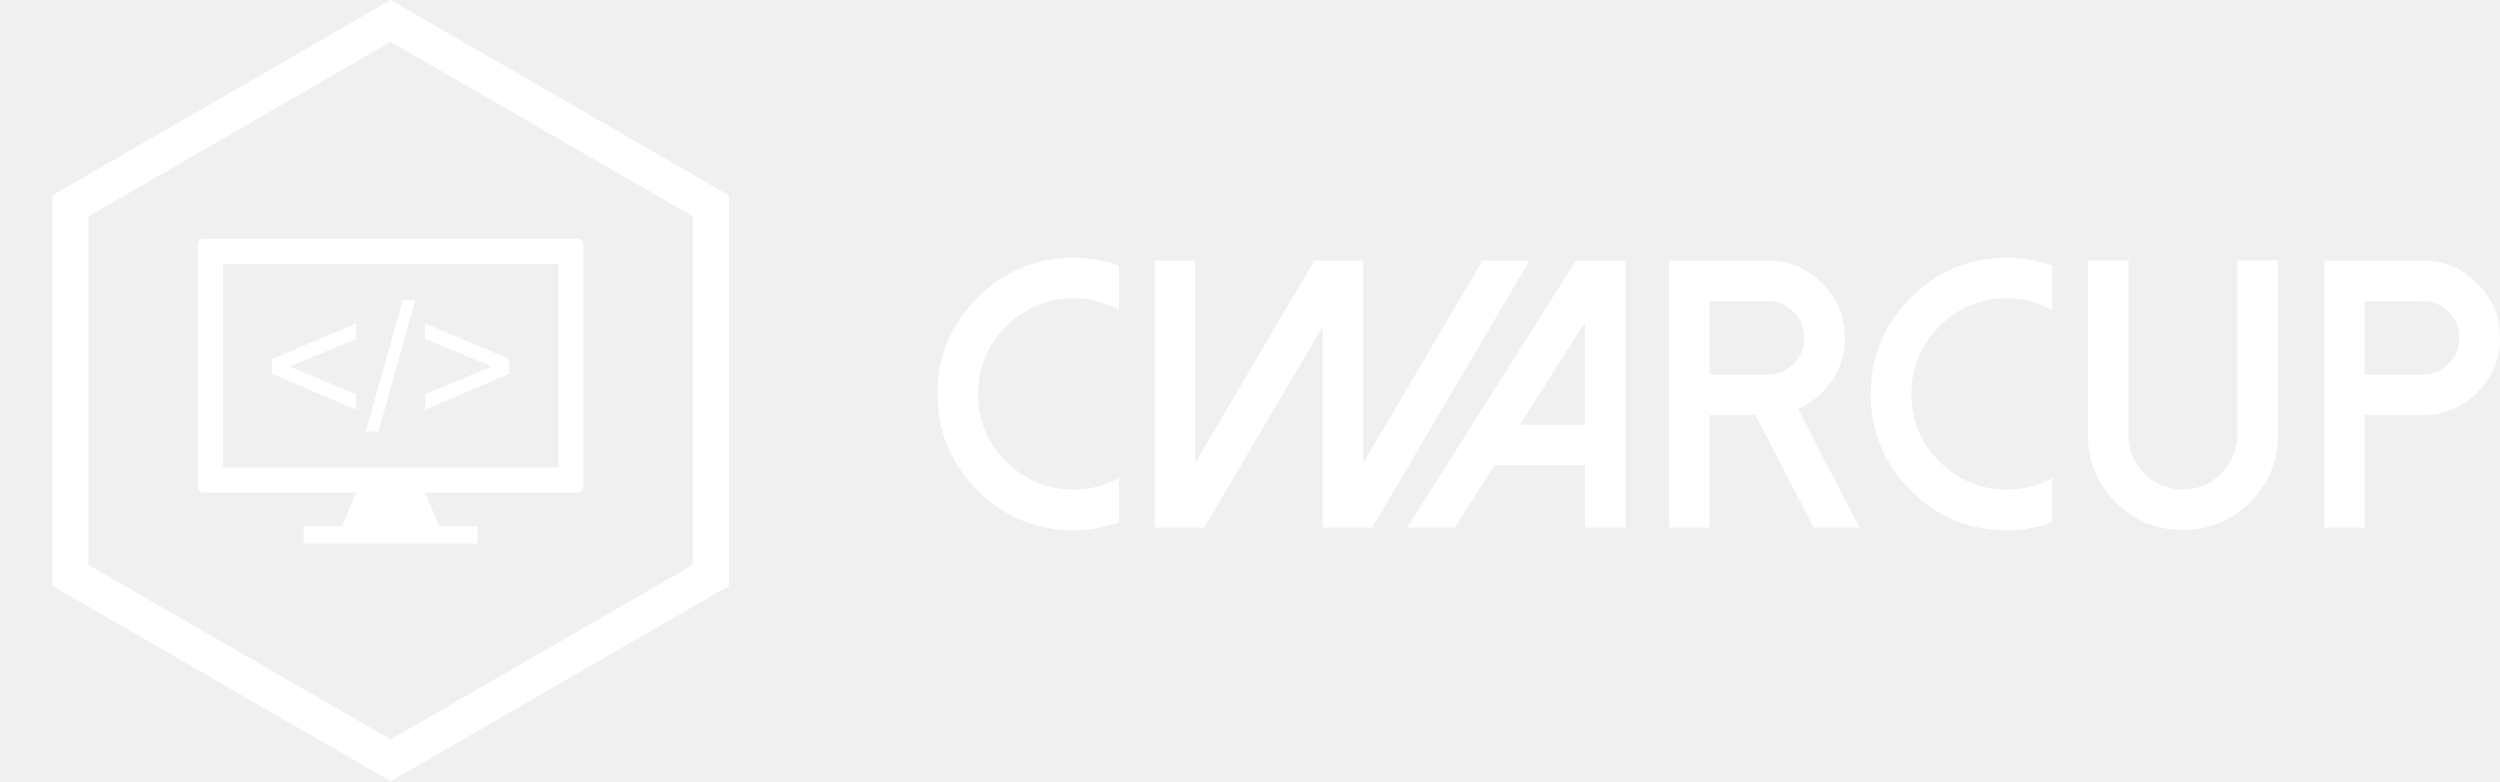
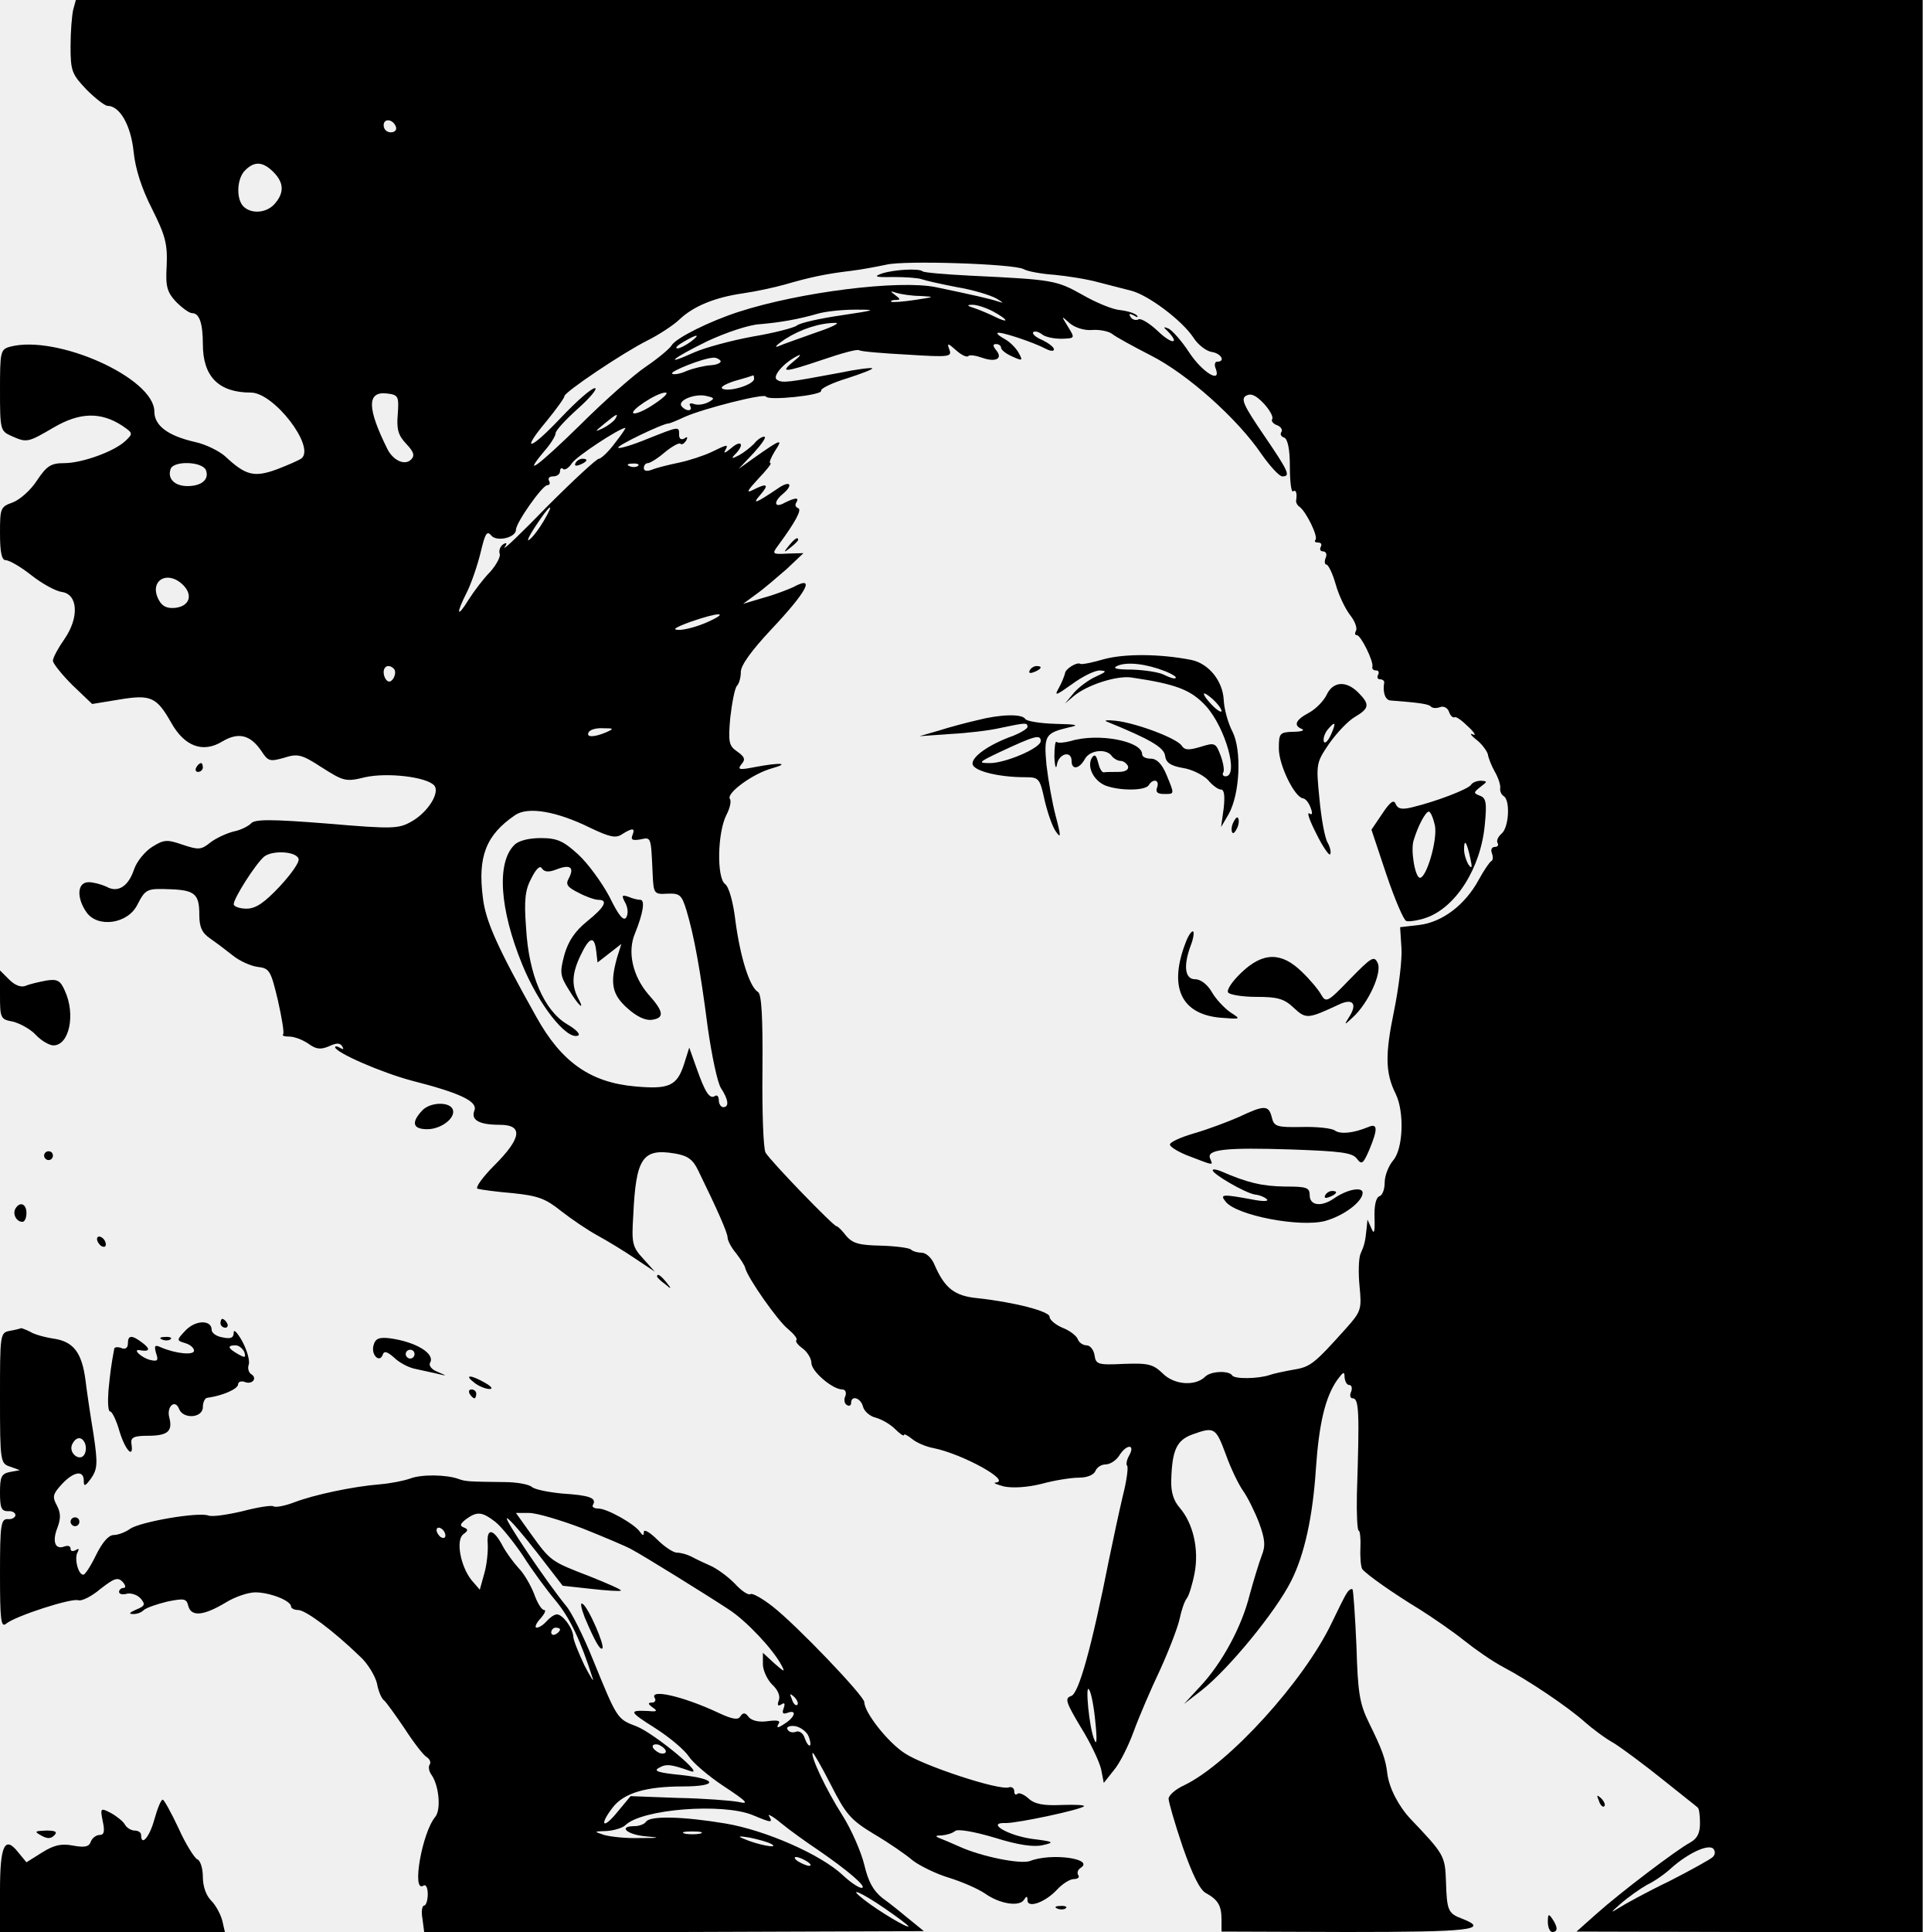
- <svg xmlns="http://www.w3.org/2000/svg" viewBox="0 0 320 100" preserveAspectRatio="xMidYMid meet" class="css-116ckqy" id="behhghfd" width="320" height="100">
-   <defs id="SvgjsDefs1536" />
-   <g id="SvgjsG1537" featurekey="symbolFeature-0" transform="matrix(2,0,0,2,0,0)" fill="#FFFFFF">
-     <defs />
-     <g fill="#FFFFFF">
-       <path class="fil0" d="M13.042 15.28l23.915 0c0.213,0 0.386,0.173 0.386,0.386l0 15.475c0,0.213 -0.173,0.386 -0.386,0.386l-23.915 0c-0.213,0 -0.386,-0.173 -0.386,-0.386l0 -15.475c0,-0.213 0.173,-0.386 0.386,-0.386zm1.221 1.607l0 13.032 21.472 0 0 -13.032 -21.472 0z" style="fill-rule: nonzero;" fill="#FFFFFF" />
-       <polygon class="fil0" points="30.571,34.791 19.429,34.791 19.429,33.676 30.571,33.676 " style="fill-rule: nonzero;" fill="#FFFFFF" />
-       <polygon class="fil0" points="17.395,23.916 17.395,22.982 22.791,20.704 22.791,21.698 18.513,23.455 22.791,25.226 22.791,26.222 " style="fill-rule: nonzero;" fill="#FFFFFF" />
-       <polygon class="fil0" points="23.419,27.616 25.78,19.193 26.581,19.193 24.225,27.616 " style="fill-rule: nonzero;" fill="#FFFFFF" />
-       <polygon class="fil0" points="32.599,23.916 27.203,26.222 27.203,25.226 31.476,23.455 27.203,21.698 27.203,20.704 32.599,22.982 " style="fill-rule: nonzero;" fill="#FFFFFF" />
-       <polygon class="fil1" points="22.962,31.141 27.038,31.141 28.163,33.801 21.837,33.801 " style="" fill="#FFFFFF" />
-     </g>
-     <path class="fil0" d="M25.386 0.226l10.439 6.027 -0.001 0.001 10.437 6.026 0.389 0.224 0 0.442 0 12.054 0 12.054 0 0.442 -0.389 0.224 -10.437 6.026 0.001 0.001 -10.439 6.027 -0.386 0.223 -0.386 -0.223 -10.439 -6.027 0.001 -0.001 -10.437 -6.026 -0.389 -0.224 0 -0.442 0 -12.054 0 -12.054 0 -0.442 0.389 -0.224 10.437 -6.026 -0.001 -0.001 10.439 -6.027 0.386 -0.223 0.386 0.223zm-0.386 2.45l-7.66 4.422 0.001 0.001 -11.676 6.741 0 22.319 11.676 6.741 -0.001 0.001 7.66 4.422 7.66 -4.422 -0.001 -0.001 11.676 -6.741 0 -22.319 -11.676 -6.741 0.001 -0.001 -7.66 -4.422z" style="fill-rule: nonzero;" fill="#FFFFFF" />
-     <rect class="fil2" width="50" height="50" style="" fill="none" />
-   </g>
-   <g id="SvgjsG1538" featurekey="nameFeature-0" transform="matrix(1.222684,0,0,1.222684,118.6387,18.6239)" fill="#FFFFFF">
-     <path d="M8.301 33.086 c-1.953 -1.953 -2.93 -4.31 -2.93 -7.07 s0.977 -5.117 2.93 -7.07 c1.953 -1.966 4.31 -2.949 7.07 -2.949 c1.693 0 3.275 0.404 4.746 1.211 l0 -4.648 c-1.536 -0.534 -3.119 -0.801 -4.746 -0.801 c-3.932 0 -7.292 1.393 -10.078 4.18 s-4.18 6.146 -4.18 10.078 s1.393 7.292 4.18 10.078 s6.146 4.18 10.078 4.18 c1.628 0 3.21 -0.273 4.746 -0.82 l0 -4.629 c-1.471 0.794 -3.053 1.191 -4.746 1.191 c-2.76 0 -5.117 -0.977 -7.07 -2.93 z M23.848 12.051 l0 27.949 l5.195 0 l12.383 -21.035 l0 21.035 l5.195 0 l16.465 -27.949 l-4.922 0 l-12.48 21.191 l0 -21.191 l-5.117 0 l-12.48 21.191 l0 -21.191 l-4.238 0 z M67.95 12.051 l-17.676 27.949 l5.019 0 l4.121 -6.523 l9.492 0 l0 6.523 l4.258 0 l0 -27.949 l-5.215 0 z M68.907 18.477 l0 10.762 l-6.816 0 z M81.953 23.984 l0 -7.695 l6.074 0 c1.055 0 1.96 0.378 2.715 1.133 c0.742 0.755 1.113 1.667 1.113 2.734 c0 1.055 -0.371 1.953 -1.113 2.695 c-0.755 0.755 -1.66 1.133 -2.715 1.133 l-6.074 0 z M91.191 27.578 c1.458 -0.625 2.637 -1.601 3.535 -2.93 c0.924 -1.354 1.387 -2.852 1.387 -4.492 c0 -2.24 -0.794 -4.147 -2.383 -5.723 c-1.575 -1.589 -3.477 -2.383 -5.703 -2.383 l-10.313 0 l0 27.949 l4.238 0 l0 -11.777 l4.785 0 l6.113 11.777 l4.785 0 z M105.996 33.086 c-1.953 -1.953 -2.93 -4.31 -2.93 -7.07 s0.977 -5.117 2.93 -7.07 c1.953 -1.966 4.31 -2.949 7.07 -2.949 c1.693 0 3.275 0.404 4.746 1.211 l0 -4.648 c-1.536 -0.534 -3.119 -0.801 -4.746 -0.801 c-3.932 0 -7.292 1.393 -10.078 4.18 s-4.18 6.146 -4.18 10.078 s1.393 7.292 4.18 10.078 s6.146 4.18 10.078 4.18 c1.628 0 3.21 -0.273 4.746 -0.82 l0 -4.629 c-1.471 0.794 -3.053 1.191 -4.746 1.191 c-2.76 0 -5.117 -0.977 -7.07 -2.93 z M124.453 37.344 c-1.94 -1.94 -2.91 -4.284 -2.91 -7.031 l0 -18.281 l4.258 0 l0 18.281 c0 1.575 0.553 2.917 1.66 4.023 c1.12 1.12 2.461 1.68 4.023 1.68 c1.575 0 2.917 -0.56 4.023 -1.68 c1.12 -1.107 1.68 -2.448 1.68 -4.023 l0 -18.281 l4.258 0 l0 18.281 c0 2.748 -0.977 5.091 -2.93 7.031 c-1.94 1.94 -4.284 2.91 -7.031 2.91 c-2.734 0 -5.078 -0.97 -7.031 -2.91 z M150.527 23.984 l6.074 0 c1.055 0 1.96 -0.378 2.715 -1.133 c0.742 -0.742 1.113 -1.641 1.113 -2.695 c0 -1.068 -0.371 -1.979 -1.113 -2.734 c-0.755 -0.755 -1.66 -1.133 -2.715 -1.133 l-6.074 0 l0 7.695 z M150.527 40 l-4.238 -0 l0 -27.949 l10.313 0 c2.227 0 4.128 0.794 5.703 2.383 c1.589 1.575 2.383 3.483 2.383 5.723 c0 2.227 -0.794 4.128 -2.383 5.703 c-1.575 1.575 -3.477 2.363 -5.703 2.363 l-6.074 0 l0 11.777 z" fill="#FFFFFF" />
+ <svg xmlns="http://www.w3.org/2000/svg" version="1.0" width="436pt" height="438pt" viewBox="0 0 436 438" preserveAspectRatio="xMidYMid meet">
+   <g transform="translate(0,438) scale(0.1,-0.1)" fill="#000000" stroke="none">
+     <path d="M166 4358 c-3 -13 -6 -50 -6 -83 0 -56 3 -63 36 -98 20 -20 42 -37 48 -37 28 0 53 -45 59 -104 4 -39 18 -83 42 -130 30 -60 35 -79 33 -128 -3 -48 1 -60 21 -82 14 -14 30 -26 37 -26 16 0 24 -23 24 -70 0 -74 36 -110 109 -110 52 0 146 -122 115 -149 -5 -4 -30 -15 -56 -25 -52 -19 -71 -14 -118 30 -14 12 -44 27 -68 32 -61 14 -92 37 -92 69 0 76 -221 175 -327 147 -22 -6 -23 -11 -23 -99 0 -89 1 -92 25 -103 36 -16 37 -16 97 19 58 34 106 36 155 4 25 -17 25 -18 7 -35 -26 -24 -98 -50 -139 -50 -29 0 -39 -6 -61 -39 -14 -22 -39 -44 -55 -50 -28 -10 -29 -13 -29 -70 0 -44 4 -61 13 -61 8 0 34 -15 58 -34 24 -19 55 -36 69 -38 37 -5 40 -58 6 -107 -14 -20 -26 -42 -26 -49 0 -6 20 -31 44 -55 l45 -43 61 10 c72 12 85 6 118 -52 30 -54 72 -70 116 -43 37 22 64 15 89 -22 15 -23 19 -24 51 -15 31 10 40 8 86 -22 49 -31 54 -33 98 -22 50 11 137 1 156 -18 15 -15 -12 -60 -50 -82 -30 -17 -41 -18 -193 -5 -127 10 -164 10 -172 0 -6 -6 -23 -15 -39 -18 -16 -4 -40 -15 -53 -25 -21 -17 -27 -17 -63 -5 -35 12 -42 12 -69 -5 -16 -10 -35 -33 -41 -51 -13 -39 -37 -54 -63 -39 -11 5 -29 10 -40 10 -26 0 -28 -35 -5 -68 25 -36 93 -27 115 16 19 37 22 38 75 36 56 -2 66 -11 66 -58 0 -28 6 -41 25 -54 13 -9 37 -27 52 -39 15 -12 40 -23 55 -25 27 -3 30 -8 46 -75 9 -40 15 -75 12 -78 -3 -3 3 -5 14 -5 11 0 30 -7 43 -16 18 -13 28 -14 47 -6 17 8 25 8 30 0 4 -7 3 -8 -4 -4 -7 4 -12 5 -12 2 0 -12 106 -58 174 -76 110 -28 149 -47 142 -67 -9 -22 10 -33 57 -33 54 0 50 -30 -12 -92 -27 -27 -44 -51 -38 -53 7 -2 43 -7 80 -10 57 -6 74 -12 110 -41 23 -18 60 -43 82 -55 22 -12 60 -35 85 -52 l45 -30 -26 29 c-25 27 -27 35 -23 98 6 131 21 153 94 141 29 -5 41 -13 53 -38 44 -90 67 -142 67 -153 0 -6 8 -22 19 -35 10 -13 20 -28 21 -34 6 -23 74 -120 97 -138 13 -11 22 -22 19 -25 -3 -3 3 -11 14 -19 11 -8 20 -23 20 -33 0 -19 48 -60 70 -60 7 0 10 -7 7 -15 -4 -8 -2 -17 3 -20 6 -4 10 -1 10 4 0 19 22 12 27 -8 3 -11 16 -22 29 -25 14 -4 33 -15 44 -26 11 -11 20 -17 20 -13 0 3 8 -1 18 -9 9 -8 32 -18 49 -21 65 -13 178 -75 141 -78 -7 -1 1 -4 19 -9 20 -4 53 -2 85 6 29 8 67 14 84 14 19 0 34 6 38 15 3 8 13 15 23 15 10 0 24 9 31 20 16 26 37 27 23 1 -6 -10 -8 -21 -5 -24 3 -3 -1 -34 -10 -69 -8 -34 -22 -99 -31 -143 -40 -202 -69 -305 -86 -310 -15 -5 -12 -14 22 -71 22 -35 42 -78 46 -95 l6 -31 23 29 c13 15 33 55 45 88 12 33 39 96 60 140 20 44 40 96 44 115 4 19 11 40 16 46 5 6 13 32 18 58 10 54 -3 112 -34 148 -14 16 -20 36 -19 63 2 67 12 90 48 103 50 18 53 16 76 -46 11 -31 29 -68 39 -82 10 -14 26 -46 36 -72 14 -38 15 -53 6 -75 -6 -16 -18 -55 -27 -88 -18 -73 -63 -156 -113 -209 l-36 -39 40 31 c61 48 168 178 203 248 30 59 49 146 56 254 7 102 21 162 48 201 14 19 17 21 17 7 1 -10 5 -18 11 -18 5 0 7 -7 4 -15 -4 -8 -2 -15 3 -15 15 0 16 -30 10 -217 -1 -46 1 -83 4 -83 3 0 5 -18 4 -39 -1 -22 1 -43 4 -48 9 -12 70 -55 131 -92 30 -19 75 -50 100 -70 25 -20 65 -48 90 -61 55 -29 145 -89 185 -125 16 -14 45 -36 65 -47 19 -12 69 -49 110 -82 41 -33 77 -61 80 -64 3 -2 5 -18 5 -35 0 -23 -6 -35 -22 -44 -30 -16 -157 -112 -213 -162 l-45 -40 393 -1 392 0 0 2190 0 2190 -2094 0 -2094 0 -6 -22z m732 -266 c2 -7 -3 -12 -12 -12 -9 0 -16 7 -16 16 0 17 22 14 28 -4z m-278 -102 c24 -24 25 -47 3 -72 -18 -21 -53 -24 -71 -6 -17 17 -15 64 4 82 21 21 40 20 64 -4z m1701 -220 c8 -5 40 -11 70 -13 31 -3 75 -10 100 -17 24 -6 58 -15 74 -19 39 -10 115 -67 141 -106 10 -16 29 -31 42 -33 21 -3 32 -22 12 -22 -5 0 -7 -7 -3 -16 13 -35 -31 -8 -61 38 -17 26 -38 49 -46 53 -12 5 -13 4 -2 -6 29 -30 9 -30 -22 0 -19 18 -39 30 -44 27 -6 -3 -14 -1 -18 5 -5 8 -3 9 7 4 8 -5 11 -5 7 0 -5 5 -21 10 -38 12 -16 1 -55 17 -86 35 -59 33 -67 34 -253 43 -57 3 -107 7 -109 10 -8 7 -64 4 -92 -5 -20 -7 -15 -9 25 -8 28 0 57 -2 65 -5 8 -3 44 -11 80 -18 36 -6 76 -18 90 -26 15 -9 17 -11 5 -7 -21 7 -57 15 -143 33 -84 17 -308 -11 -447 -56 -65 -21 -142 -59 -152 -76 -4 -7 -30 -29 -58 -48 -27 -18 -95 -78 -149 -132 -96 -94 -134 -122 -81 -59 14 16 25 34 25 40 0 6 23 31 51 56 28 25 45 46 38 46 -8 0 -42 -30 -77 -67 -71 -75 -93 -80 -32 -7 22 27 40 52 40 56 0 9 132 98 188 126 26 13 58 34 72 47 32 31 82 51 145 60 28 4 70 13 95 20 55 16 91 24 150 31 25 3 61 10 80 14 40 10 287 2 311 -10z m-233 -61 c33 -2 32 -2 -13 -9 -27 -4 -52 -6 -54 -4 -2 2 2 4 10 4 12 0 11 2 -1 11 -12 9 -12 10 3 5 10 -3 35 -7 55 -7z m162 -34 c17 -9 30 -18 30 -21 0 -2 -10 1 -22 7 -12 6 -33 15 -47 20 -17 5 -20 8 -8 8 10 1 31 -6 47 -14z m-343 -10 c-48 -7 -93 -17 -100 -23 -6 -5 -52 -17 -100 -25 -49 -9 -108 -25 -133 -36 -73 -33 -49 -13 31 26 41 19 94 37 118 38 46 4 87 11 132 24 17 5 55 9 85 9 50 0 47 -1 -33 -13z m571 -33 c16 1 36 -3 44 -9 7 -6 47 -28 88 -49 83 -42 197 -144 251 -224 19 -27 40 -50 47 -50 19 0 15 10 -43 95 -45 66 -52 81 -39 88 11 6 22 1 40 -18 13 -14 22 -30 19 -35 -3 -4 2 -11 11 -14 8 -3 13 -10 10 -15 -4 -5 -1 -11 6 -13 8 -3 13 -26 13 -65 0 -34 3 -59 7 -57 7 5 10 -4 7 -22 0 -4 3 -10 8 -13 15 -11 43 -68 36 -75 -3 -3 -1 -6 6 -6 7 0 9 -4 6 -10 -3 -5 -1 -10 5 -10 7 0 10 -7 6 -15 -3 -8 -2 -15 2 -15 4 0 14 -20 21 -45 7 -25 22 -56 33 -70 11 -14 16 -29 13 -35 -3 -5 -3 -10 2 -10 9 0 39 -61 35 -72 -1 -5 3 -8 9 -8 5 0 7 -4 4 -10 -3 -5 -1 -10 4 -10 6 0 10 -3 10 -7 -4 -22 2 -40 14 -41 65 -5 87 -8 92 -14 4 -4 13 -4 21 -1 8 3 17 -2 20 -11 3 -9 9 -14 13 -12 3 2 17 -8 31 -22 14 -13 18 -21 10 -17 -8 4 -5 -2 8 -12 13 -10 24 -26 26 -33 1 -8 8 -26 16 -40 8 -14 13 -30 12 -37 -1 -6 2 -14 8 -18 15 -9 12 -71 -5 -85 -8 -7 -12 -16 -9 -21 3 -5 0 -9 -6 -9 -7 0 -10 -6 -7 -14 3 -8 3 -16 -1 -18 -4 -2 -17 -21 -29 -43 -31 -57 -83 -96 -135 -102 l-43 -5 3 -47 c2 -25 -6 -90 -17 -144 -20 -97 -20 -139 4 -187 20 -41 17 -125 -6 -151 -10 -12 -19 -34 -19 -50 0 -15 -5 -29 -12 -31 -8 -3 -12 -22 -11 -49 1 -32 -1 -39 -7 -24 l-9 20 -2 -20 c-3 -30 -5 -38 -14 -58 -4 -10 -5 -43 -2 -73 5 -52 4 -57 -31 -96 -71 -79 -80 -87 -118 -93 -22 -4 -46 -9 -54 -12 -26 -9 -81 -10 -86 -1 -7 11 -48 10 -61 -3 -22 -22 -70 -19 -96 7 -22 21 -32 24 -88 22 -60 -3 -64 -1 -67 20 -2 12 -10 22 -18 22 -8 0 -17 6 -20 14 -3 8 -19 20 -35 26 -16 7 -29 18 -29 25 0 12 -80 33 -164 42 -52 5 -74 23 -97 76 -6 15 -19 27 -29 27 -9 0 -20 3 -24 7 -4 4 -35 8 -68 9 -50 1 -64 5 -79 22 -9 12 -19 22 -22 22 -7 0 -151 149 -161 167 -5 9 -8 92 -7 186 1 121 -2 173 -10 178 -19 11 -40 78 -51 159 -5 44 -15 80 -24 86 -19 15 -17 116 3 156 8 15 12 32 8 37 -8 13 52 57 95 69 43 12 20 14 -38 3 -36 -7 -40 -6 -31 6 10 11 8 17 -9 29 -19 13 -21 21 -16 77 4 34 10 66 15 72 5 5 9 19 9 32 0 15 25 49 68 95 83 88 102 125 51 97 -11 -5 -41 -17 -67 -24 l-47 -14 30 22 c17 12 47 38 69 57 l38 36 -36 -1 c-35 -2 -36 -1 -21 19 39 53 54 81 45 84 -6 2 -8 8 -4 13 7 12 -3 11 -27 -1 -23 -13 -26 2 -4 20 26 22 16 32 -12 12 -49 -33 -59 -37 -39 -14 21 24 16 28 -17 11 -16 -8 -12 -1 12 25 19 20 32 36 28 36 -4 0 1 12 10 27 20 30 14 28 -47 -15 l-35 -25 34 36 c19 21 30 37 24 37 -6 0 -16 -7 -23 -16 -8 -8 -23 -20 -34 -26 -17 -9 -19 -8 -8 3 21 22 13 33 -10 13 -12 -10 -18 -13 -14 -6 9 16 6 15 -31 -3 -17 -8 -50 -19 -74 -24 -24 -5 -52 -12 -61 -16 -11 -4 -18 -3 -18 4 0 6 4 11 9 11 5 0 23 11 39 25 16 13 32 22 35 19 3 -3 8 0 13 7 4 8 3 10 -4 5 -7 -4 -12 -1 -12 8 0 20 1 20 -72 -9 -34 -14 -64 -23 -66 -20 -5 4 101 55 114 55 3 0 20 7 37 15 43 19 181 54 184 46 4 -10 128 3 125 13 -2 5 25 18 58 28 34 11 60 21 58 23 -2 2 -35 -2 -73 -10 -118 -22 -131 -24 -143 -16 -12 7 15 39 48 55 8 4 4 -2 -10 -13 -33 -27 -22 -26 67 4 41 14 77 24 81 21 5 -3 54 -7 110 -10 94 -6 101 -5 95 11 -6 16 -4 16 15 -1 12 -11 25 -17 28 -13 3 3 17 1 31 -4 31 -11 48 -2 32 17 -8 10 -8 14 0 14 6 0 11 -4 11 -8 0 -5 11 -14 25 -20 24 -11 25 -10 15 8 -6 11 -20 25 -31 31 -11 6 -19 12 -17 14 4 5 82 -21 110 -36 10 -5 18 -6 18 -1 0 5 -12 14 -26 21 -15 6 -24 14 -21 18 4 3 12 1 20 -5 7 -6 27 -10 44 -10 31 1 31 1 15 27 -16 26 -16 26 4 8 12 -10 34 -17 52 -15z m-628 -6 c-36 -13 -74 -26 -85 -31 -11 -4 -4 3 15 16 36 23 79 37 115 37 11 0 -9 -10 -45 -22z m-284 -21 c-11 -8 -25 -15 -30 -15 -6 1 0 7 14 15 32 19 40 18 16 0z m68 -43 c2 -4 -7 -9 -22 -10 -15 -1 -40 -7 -55 -13 -15 -7 -30 -9 -33 -6 -5 5 70 35 93 36 6 1 14 -3 17 -7z m76 -41 c0 -12 -51 -29 -70 -23 -9 3 1 10 25 18 22 6 41 12 43 13 1 1 2 -3 2 -8z m-808 -80 c-3 -34 1 -48 19 -67 18 -19 20 -27 11 -36 -14 -14 -40 -2 -53 23 -47 94 -47 132 -2 127 26 -3 28 -6 25 -47z m583 24 c-20 -14 -42 -24 -48 -22 -12 4 52 47 72 47 8 0 -3 -11 -24 -25z m121 3 c-10 -5 -24 -7 -32 -4 -9 3 -12 1 -9 -4 3 -6 2 -10 -4 -10 -5 0 -13 5 -16 10 -8 13 33 29 58 22 18 -4 18 -6 3 -14z m-211 -38 c-3 -5 -16 -15 -28 -21 -19 -9 -19 -8 3 10 28 23 34 26 25 11z m-1 -55 c-14 -19 -31 -35 -36 -35 -5 0 -57 -48 -116 -107 -58 -60 -102 -102 -98 -94 7 10 5 12 -3 7 -7 -5 -10 -14 -8 -21 3 -6 -7 -25 -21 -41 -15 -15 -37 -44 -49 -63 -27 -44 -30 -34 -4 17 10 20 24 61 31 90 10 42 14 50 24 38 12 -15 56 -5 56 13 0 16 60 101 71 101 6 0 7 5 4 10 -3 6 1 10 9 10 9 0 16 5 16 12 0 6 3 8 7 5 3 -4 13 2 20 13 11 16 107 79 121 80 2 0 -9 -16 -24 -35z m-927 -61 c8 -21 -10 -36 -42 -36 -29 0 -46 17 -38 39 7 19 72 17 80 -3z m980 10 c-3 -3 -12 -4 -19 -1 -8 3 -5 6 6 6 11 1 17 -2 13 -5z m-214 -125 c-10 -17 -24 -36 -32 -42 -8 -7 -2 7 14 31 32 49 45 57 18 11z m-818 -145 c23 -23 15 -48 -17 -52 -19 -2 -30 3 -38 18 -23 43 19 69 55 34z m1190 -84 c-22 -10 -51 -18 -65 -18 -17 0 -10 5 25 18 66 23 91 23 40 0z m-712 -106 c9 -9 -4 -35 -14 -28 -5 3 -9 12 -9 20 0 14 12 19 23 8z m482 -144 c-28 -12 -47 -12 -40 0 3 6 18 10 33 9 24 0 25 -1 7 -9z m-36 -217 c44 -21 58 -24 72 -14 24 15 30 14 23 -3 -4 -10 1 -12 18 -9 25 5 24 8 28 -78 2 -45 3 -47 34 -45 28 1 32 -3 43 -39 17 -57 31 -133 48 -265 9 -63 22 -125 30 -137 17 -26 19 -43 5 -43 -5 0 -10 7 -10 16 0 8 -4 13 -9 9 -12 -7 -22 8 -42 65 l-16 45 -12 -38 c-16 -49 -34 -57 -111 -50 -101 9 -167 55 -224 158 -88 157 -115 217 -121 270 -12 93 7 142 73 187 29 20 94 9 171 -29z m-662 -70 c3 -7 -17 -35 -43 -63 -35 -37 -54 -50 -75 -50 -16 0 -29 5 -29 10 0 14 50 92 69 108 19 15 73 12 78 -5z m1807 -1958 c4 -38 3 -53 -2 -40 -12 25 -22 133 -12 114 5 -8 11 -41 14 -74z m1400 -305 c-5 -5 -50 -30 -99 -55 -50 -24 -101 -52 -115 -61 -19 -12 -18 -10 5 10 17 15 44 34 60 43 17 8 41 25 55 38 37 33 83 55 95 44 5 -6 5 -13 -1 -19z" />
+     <path d="M1789 3143 c-13 -16 -12 -17 4 -4 9 7 17 15 17 17 0 8 -8 3 -21 -13z" />
+     <path d="M2505 2886 c-27 -8 -52 -13 -55 -11 -8 5 -35 -12 -35 -22 -1 -4 -6 -18 -13 -31 -12 -21 -9 -20 29 7 23 17 51 31 63 31 17 -1 15 -3 -9 -14 -16 -7 -39 -24 -50 -37 l-20 -24 20 17 c30 25 97 47 131 42 102 -15 135 -28 169 -65 44 -49 75 -159 44 -159 -5 0 -8 4 -5 9 3 4 0 22 -6 38 -11 29 -13 30 -45 20 -27 -8 -36 -8 -43 2 -10 17 -104 52 -150 57 -19 2 -28 1 -20 -2 98 -40 129 -58 132 -77 2 -16 12 -23 40 -28 21 -3 46 -16 57 -27 10 -12 23 -22 30 -22 7 0 9 -14 6 -42 l-6 -43 17 29 c26 46 30 145 9 187 -10 19 -19 51 -20 72 -2 43 -34 83 -74 91 -72 14 -150 14 -196 2z m138 -28 c15 -6 26 -13 23 -15 -2 -3 -14 1 -26 7 -11 6 -44 11 -73 12 -37 0 -46 3 -32 9 22 9 65 4 108 -13z m127 -90 c0 -4 -9 1 -20 12 -11 11 -20 23 -20 27 0 3 9 -2 20 -12 11 -10 20 -22 20 -27z" />
+     <path d="M2335 2860 c-3 -6 1 -7 9 -4 18 7 21 14 7 14 -6 0 -13 -4 -16 -10z" />
+     <path d="M3008 2804 c-7 -14 -25 -32 -40 -40 -30 -16 -36 -29 -15 -37 6 -3 -3 -6 -20 -6 -31 -1 -33 -3 -33 -38 0 -38 36 -111 55 -113 6 -1 13 -10 17 -21 5 -13 4 -18 -3 -13 -6 3 1 -17 16 -46 14 -29 29 -50 31 -47 3 3 1 15 -5 26 -7 11 -15 57 -19 101 -8 79 -7 81 22 124 17 24 43 52 59 61 32 19 34 28 7 55 -28 28 -58 25 -72 -6z m10 -90 c-7 -15 -14 -21 -16 -15 -2 7 2 18 8 26 18 22 21 18 8 -11z" />
+     <path d="M2215 2747 c-22 -5 -60 -15 -85 -23 l-45 -13 70 5 c39 2 90 8 115 14 57 12 60 12 60 2 0 -4 -15 -13 -32 -20 -57 -20 -98 -50 -92 -66 6 -15 61 -28 118 -28 32 0 34 -2 45 -53 7 -29 18 -61 26 -71 11 -16 11 -9 -1 36 -8 30 -17 82 -21 116 -6 67 -3 72 51 85 25 5 18 7 -31 8 -34 1 -65 6 -68 11 -7 12 -56 11 -110 -3z m145 -47 c0 -16 -80 -50 -115 -50 -28 0 -26 2 20 24 81 38 95 42 95 26z" />
+     <path d="M2428 2700 c-15 -4 -29 -5 -32 -2 -3 3 -5 -12 -5 -34 1 -23 4 -30 6 -16 5 24 33 31 33 7 0 -21 17 -19 30 4 11 21 50 25 62 6 4 -5 13 -10 19 -10 7 0 14 -6 17 -12 2 -8 -6 -13 -22 -13 -14 0 -29 0 -33 -1 -5 0 -10 10 -13 23 -4 16 -8 19 -14 10 -12 -20 4 -52 31 -63 32 -12 90 -12 98 1 10 16 25 12 19 -5 -4 -10 0 -15 15 -15 25 0 25 -2 6 44 -10 24 -22 36 -35 36 -11 0 -20 4 -20 10 0 30 -100 49 -162 30z" />
+     <path d="M3336 2601 c-6 -10 -79 -38 -133 -51 -24 -6 -33 -4 -38 7 -4 11 -12 6 -30 -21 l-25 -37 34 -102 c19 -56 39 -103 45 -105 6 -2 26 1 44 7 68 23 125 113 134 211 5 50 3 61 -11 66 -15 6 -15 7 1 20 16 12 17 13 1 14 -9 0 -19 -4 -22 -9z m-82 -93 c6 -32 -19 -118 -34 -118 -11 0 -22 64 -14 86 10 33 27 64 34 64 4 0 10 -14 14 -32z m80 -73 c5 -22 4 -26 -4 -15 -5 8 -10 24 -10 34 0 26 6 18 14 -19z" />
+     <path d="M2796 2514 c-4 -9 -4 -19 -1 -22 2 -3 7 3 11 12 4 9 4 19 1 22 -2 3 -7 -3 -11 -12z" />
+     <path d="M2689 2244 c-39 -100 -12 -162 76 -171 50 -4 50 -4 25 12 -14 10 -33 30 -42 46 -10 17 -25 29 -38 29 -23 0 -27 30 -10 76 6 15 8 29 6 32 -3 3 -11 -8 -17 -24z" />
+     <path d="M3061 2160 c-50 -52 -54 -54 -65 -35 -6 11 -26 35 -44 52 -46 45 -88 45 -137 -2 -20 -19 -34 -39 -30 -45 3 -5 32 -10 64 -10 48 0 63 -4 85 -25 28 -26 32 -25 103 8 30 14 41 2 24 -26 -14 -22 -13 -22 6 -4 35 31 68 102 57 124 -8 17 -14 13 -63 -37z" />
+     <path d="M2810 1848 c-25 -11 -70 -28 -101 -37 -31 -9 -56 -20 -56 -26 0 -5 21 -18 46 -27 55 -21 52 -21 45 -4 -8 20 34 25 186 20 110 -4 137 -7 147 -21 11 -14 14 -12 28 20 20 48 19 61 -2 52 -34 -14 -63 -17 -76 -8 -6 5 -40 9 -75 8 -57 -1 -63 1 -68 22 -7 28 -17 28 -74 1z" />
+     <path d="M2750 1727 c0 -9 73 -51 95 -55 11 -1 23 -6 28 -11 5 -5 -11 -5 -35 0 -66 12 -73 12 -58 -6 26 -31 168 -58 225 -43 43 12 85 44 85 64 0 14 -35 8 -65 -13 -29 -20 -55 -16 -55 7 0 18 -7 20 -57 20 -51 1 -83 8 -145 35 -10 4 -18 5 -18 2z" />
+     <path d="M3005 1670 c-3 -6 1 -7 9 -4 18 7 21 14 7 14 -6 0 -13 -4 -16 -10z" />
+     <path d="M1305 3330 c-3 -6 1 -7 9 -4 18 7 21 14 7 14 -6 0 -13 -4 -16 -10z" />
+     <path d="M1166 2464 c-40 -40 -33 -145 18 -270 37 -91 100 -171 126 -162 8 2 -3 14 -24 26 -52 31 -87 111 -93 218 -5 64 -2 87 12 113 11 22 20 30 24 22 6 -8 15 -9 33 -2 31 12 41 5 28 -20 -8 -14 -4 -20 22 -33 17 -9 37 -16 45 -16 23 0 14 -17 -26 -49 -27 -22 -42 -44 -51 -75 -11 -41 -10 -48 10 -80 23 -38 38 -50 20 -17 -14 28 -13 55 7 96 20 42 31 44 35 9 l3 -26 27 21 27 21 -10 -32 c-16 -58 -11 -83 24 -114 20 -18 40 -28 55 -26 29 4 28 18 -8 58 -35 41 -48 96 -30 138 19 47 23 76 12 76 -6 0 -18 3 -27 7 -15 5 -16 3 -7 -14 6 -11 7 -25 2 -33 -6 -9 -17 4 -38 47 -17 32 -49 76 -71 96 -34 31 -48 37 -85 37 -27 0 -51 -6 -60 -16z" />
+     <path d="M445 2640 c-3 -5 -1 -10 4 -10 6 0 11 5 11 10 0 6 -2 10 -4 10 -3 0 -8 -4 -11 -10z" />
+     <path d="M0 2125 c0 -53 1 -56 29 -61 16 -4 40 -17 52 -30 12 -13 31 -24 40 -24 36 0 51 70 26 124 -10 23 -17 27 -42 23 -16 -3 -38 -8 -47 -12 -10 -4 -24 1 -37 14 l-21 21 0 -55z" />
+     <path d="M957 1862 c-25 -27 -21 -42 12 -42 31 0 64 25 58 44 -6 19 -52 18 -70 -2z" />
+     <path d="M100 1760 c0 -5 5 -10 10 -10 6 0 10 5 10 10 0 6 -4 10 -10 10 -5 0 -10 -4 -10 -10z" />
+     <path d="M35 1640 c-7 -12 2 -30 16 -30 5 0 9 9 9 20 0 21 -15 27 -25 10z" />
+     <path d="M220 1571 c0 -5 5 -13 10 -16 6 -3 10 -2 10 4 0 5 -4 13 -10 16 -5 3 -10 2 -10 -4z" />
+     <path d="M1490 1486 c0 -2 8 -10 18 -17 15 -13 16 -12 3 4 -13 16 -21 21 -21 13z" />
+     <path d="M421 1364 c-21 -22 -21 -23 -1 -29 11 -3 20 -11 20 -17 0 -11 -41 -7 -74 7 -15 7 -17 5 -12 -13 6 -17 3 -19 -14 -15 -19 5 -41 25 -23 22 22 -4 25 2 7 16 -25 19 -34 19 -34 -1 0 -10 -6 -14 -15 -10 -8 3 -16 2 -16 -2 -7 -38 -9 -53 -13 -94 -2 -27 -1 -48 4 -48 4 0 14 -20 21 -45 13 -43 33 -64 27 -28 -2 14 5 18 37 18 45 0 57 10 49 41 -7 25 13 43 22 20 9 -24 54 -21 54 4 0 11 5 21 10 21 35 5 70 20 70 31 0 5 7 8 15 5 17 -7 30 9 14 18 -5 4 -8 13 -5 21 3 8 -3 31 -14 52 -11 20 -20 30 -20 21 0 -12 -7 -15 -25 -11 -14 2 -25 10 -25 17 0 23 -36 23 -59 -1z m133 -49 c4 -13 2 -14 -14 -5 -23 13 -26 20 -6 20 8 0 16 -7 20 -15z" />
+     <path d="M500 1380 c0 -5 5 -10 11 -10 5 0 7 5 4 10 -3 6 -8 10 -11 10 -2 0 -4 -4 -4 -10z" />
+     <path d="M23 1363 c-23 -4 -23 -7 -23 -153 0 -144 1 -148 23 -155 l22 -8 -22 -4 c-20 -4 -23 -11 -23 -47 0 -34 3 -42 18 -42 9 1 17 -3 17 -9 0 -5 -8 -10 -17 -9 -16 1 -18 -12 -18 -124 0 -104 2 -123 14 -113 20 17 149 59 164 53 8 -2 30 9 50 26 31 24 39 27 50 16 7 -8 8 -14 2 -14 -5 0 -10 -4 -10 -9 0 -5 8 -7 18 -4 10 2 24 -3 31 -11 11 -13 10 -17 -10 -25 -14 -6 -18 -10 -9 -10 9 -1 20 3 25 8 6 6 30 14 54 20 39 8 44 7 48 -10 7 -25 35 -22 85 8 21 13 51 23 67 23 33 0 81 -19 81 -32 0 -4 7 -8 16 -8 17 0 80 -47 140 -105 18 -16 35 -45 39 -62 3 -18 11 -35 16 -38 4 -3 25 -32 46 -63 20 -31 43 -61 50 -65 8 -5 11 -13 7 -18 -3 -5 -1 -15 4 -22 17 -23 23 -79 9 -96 -30 -36 -54 -173 -27 -156 6 4 10 -5 10 -19 0 -14 -4 -26 -8 -26 -5 0 -7 -14 -4 -30 l4 -31 567 1 566 2 -32 26 c-18 15 -45 37 -62 49 -21 17 -32 37 -41 75 -7 29 -29 80 -50 113 -37 58 -73 135 -67 141 1 2 20 -31 41 -72 34 -67 45 -80 98 -112 34 -20 73 -47 88 -60 16 -12 52 -30 82 -39 29 -9 66 -25 82 -36 34 -24 78 -30 88 -14 6 9 8 9 8 -1 0 -19 40 -5 67 24 12 13 29 24 38 24 9 0 14 4 10 9 -3 5 -1 12 5 16 34 21 -66 35 -114 16 -22 -8 -110 10 -159 32 -18 8 -39 17 -47 20 -10 4 -9 6 6 6 11 1 24 5 30 10 5 5 42 -1 89 -15 54 -17 90 -22 110 -17 27 6 25 8 -24 14 -57 8 -106 38 -60 36 28 0 169 30 177 38 3 3 -20 4 -50 3 -42 -2 -62 2 -76 15 -10 9 -22 14 -25 10 -4 -3 -7 -1 -7 6 0 7 -6 11 -12 9 -22 -8 -194 49 -236 77 -39 25 -92 93 -92 116 0 14 -154 175 -208 217 -23 18 -46 31 -50 28 -5 -3 -20 7 -34 22 -14 15 -38 33 -54 41 -16 7 -37 17 -46 22 -10 5 -24 9 -33 9 -8 0 -28 13 -45 30 -16 16 -30 24 -30 17 0 -9 -2 -9 -8 -1 -11 18 -75 54 -95 54 -10 0 -16 4 -12 9 8 15 -8 21 -70 25 -31 3 -62 9 -69 15 -7 6 -35 11 -62 11 -78 1 -88 1 -104 7 -27 10 -84 11 -110 1 -14 -5 -44 -11 -68 -13 -62 -5 -151 -24 -195 -41 -21 -8 -42 -12 -47 -9 -4 3 -36 -2 -70 -11 -34 -8 -68 -13 -77 -10 -22 9 -155 -14 -178 -30 -11 -8 -28 -14 -37 -14 -12 0 -26 -17 -40 -45 -12 -25 -25 -45 -29 -45 -12 0 -21 38 -13 51 4 8 3 9 -4 5 -7 -4 -12 -3 -12 3 0 6 -6 8 -14 5 -21 -8 -28 11 -16 42 8 21 8 34 -1 51 -11 20 -9 26 11 48 27 29 50 33 50 8 0 -14 3 -13 17 6 14 21 15 33 5 100 -7 42 -15 96 -18 121 -8 63 -27 88 -71 95 -21 3 -46 10 -55 16 -10 5 -19 8 -20 8 -2 -1 -13 -4 -25 -6z m170 -256 c3 -8 2 -19 -2 -25 -10 -16 -35 3 -28 22 8 19 23 21 30 3z m930 -177 c14 -11 42 -46 63 -77 20 -32 54 -78 75 -103 32 -39 56 -90 83 -175 4 -11 -5 3 -19 30 -13 28 -25 57 -25 65 -1 19 -24 50 -37 50 -6 0 -16 -7 -23 -15 -7 -8 -17 -15 -23 -15 -5 0 -2 9 8 20 10 11 14 20 9 20 -6 0 -16 17 -23 37 -8 20 -23 46 -35 58 -11 12 -28 35 -36 50 -21 40 -37 42 -34 5 1 -17 -2 -48 -8 -68 l-10 -36 -19 22 c-25 32 -36 91 -18 104 11 8 11 11 1 15 -10 4 -9 8 5 19 25 18 36 17 66 -6z m198 -15 c50 -20 100 -41 112 -48 28 -15 170 -103 220 -136 40 -26 100 -90 119 -126 9 -17 7 -16 -16 4 l-26 24 0 -26 c0 -14 10 -35 21 -46 13 -12 19 -26 15 -36 -4 -11 -2 -14 6 -9 7 5 9 2 5 -9 -4 -11 -2 -14 9 -10 22 8 17 -10 -7 -25 -15 -10 -19 -10 -14 -1 6 8 -1 10 -24 7 -19 -3 -36 1 -43 9 -8 11 -13 11 -19 2 -5 -9 -18 -7 -50 8 -81 38 -158 55 -144 33 3 -5 0 -10 -7 -10 -9 0 -9 -3 2 -11 12 -8 10 -10 -10 -8 -45 2 -44 -1 16 -39 33 -21 67 -50 76 -64 9 -14 45 -45 80 -68 53 -35 58 -41 32 -35 -17 3 -79 8 -138 9 l-106 4 -30 -36 c-33 -41 -42 -30 -10 11 25 32 75 47 158 47 82 0 80 17 -4 26 -51 5 -63 9 -50 16 17 10 28 8 71 -7 39 -14 -81 85 -121 101 -45 17 -44 16 -100 153 -21 52 -48 106 -60 120 -42 51 -145 203 -134 199 6 -2 36 -37 68 -78 l58 -75 64 -7 c35 -4 66 -6 68 -4 2 2 -30 16 -70 32 -88 34 -89 34 -133 95 l-35 49 30 0 c17 0 71 -16 121 -35z m-311 -16 c0 -6 -4 -7 -10 -4 -5 3 -10 11 -10 16 0 6 5 7 10 4 6 -3 10 -11 10 -16z m260 -213 c0 -3 -4 -8 -10 -11 -5 -3 -10 -1 -10 4 0 6 5 11 10 11 6 0 10 -2 10 -4z m538 -171 c-3 -3 -9 2 -12 12 -6 14 -5 15 5 6 7 -7 10 -15 7 -18z m24 -68 c5 -10 7 -21 5 -24 -3 -2 -8 5 -12 16 -3 11 -12 18 -20 15 -7 -3 -16 -1 -19 5 -4 5 3 9 15 8 11 -1 25 -10 31 -20z m-322 -38 c0 -4 -7 -6 -15 -3 -8 4 -15 10 -15 15 0 4 7 6 15 3 8 -4 15 -10 15 -15z m197 -144 c43 -18 46 -18 37 -2 -5 6 8 0 27 -16 18 -15 57 -43 84 -61 67 -46 113 -85 99 -86 -7 0 -26 13 -43 29 -50 47 -176 102 -266 117 -96 16 -171 18 -180 4 -3 -5 -15 -10 -26 -10 -38 0 -18 -19 24 -23 36 -3 35 -4 -13 -4 -30 -1 -66 3 -80 7 -24 8 -24 8 6 9 16 1 36 7 42 13 37 37 221 51 289 23z m-119 -42 c-10 -2 -26 -2 -35 0 -10 3 -2 5 17 5 19 0 27 -2 18 -5z m162 -24 c18 -11 -34 -1 -65 13 -13 5 -9 6 15 2 19 -4 42 -10 50 -15z m80 -39 c8 -5 11 -10 5 -10 -5 0 -17 5 -25 10 -8 5 -10 10 -5 10 6 0 17 -5 25 -10z m177 -107 c29 -20 53 -38 53 -40 0 -6 -67 34 -99 59 -43 33 -9 19 46 -19z" />
+     <path d="M1326 713 c23 -54 35 -75 40 -70 6 6 -32 94 -45 101 -6 4 -3 -10 5 -31z" />
+     <path d="M368 1343 c7 -3 16 -2 19 1 4 3 -2 6 -13 5 -11 0 -14 -3 -6 -6z" />
+     <path d="M847 1330 c-6 -22 14 -41 21 -21 3 9 10 7 26 -7 11 -11 32 -22 46 -25 14 -3 36 -8 50 -11 25 -6 25 -6 2 4 -13 5 -20 14 -17 20 13 21 -32 48 -91 56 -25 3 -33 -1 -37 -16z m93 -20 c0 -5 -4 -10 -10 -10 -5 0 -10 5 -10 10 0 6 5 10 10 10 6 0 10 -4 10 -10z" />
+     <path d="M1076 1245 c10 -8 26 -14 34 -14 9 0 4 6 -10 14 -33 19 -49 19 -24 0z" />
+     <path d="M1065 1220 c3 -5 8 -10 11 -10 2 0 4 5 4 10 0 6 -5 10 -11 10 -5 0 -7 -4 -4 -10z" />
+     <path d="M160 930 c0 -5 5 -10 10 -10 6 0 10 5 10 10 0 6 -4 10 -10 10 -5 0 -10 -4 -10 -10z" />
+     <path d="M3054 768 c-5 -7 -20 -38 -35 -69 -63 -131 -232 -317 -333 -366 -20 -9 -36 -23 -36 -31 0 -7 14 -56 32 -109 22 -63 39 -98 53 -105 27 -15 35 -28 35 -60 l0 -27 285 -1 c277 0 325 5 261 30 -32 12 -35 18 -37 84 -2 59 -4 62 -81 143 -27 29 -48 70 -52 102 -4 34 -12 55 -42 116 -21 43 -25 68 -28 173 -3 68 -7 126 -9 129 -3 2 -9 -2 -13 -9z" />
+     <path d="M3626 297 c3 -10 9 -15 12 -12 3 3 0 11 -7 18 -10 9 -11 8 -5 -6z" />
+     <path d="M350 255 c-11 -40 -30 -62 -30 -35 0 6 -7 10 -15 10 -7 0 -18 6 -22 14 -4 7 -19 19 -32 26 -23 12 -24 11 -18 -19 5 -23 3 -31 -7 -31 -8 0 -17 -7 -20 -15 -4 -12 -14 -14 -41 -9 -26 5 -43 1 -70 -16 l-35 -22 -19 23 c-30 38 -41 16 -41 -87 l0 -94 255 0 255 0 -6 26 c-4 15 -15 35 -25 45 -12 12 -19 33 -19 54 0 20 -6 38 -13 40 -6 3 -26 34 -42 70 -17 36 -33 65 -36 65 -4 0 -12 -20 -19 -45z" />
+     <path d="M93 219 c14 -8 22 -8 30 0 8 8 3 11 -18 11 -26 -1 -28 -2 -12 -11z" />
+     <path d="M2398 53 c7 -3 16 -2 19 1 4 3 -2 6 -13 5 -11 0 -14 -3 -6 -6z" />
+     <path d="M3510 23 c0 -13 5 -23 10 -23 13 0 13 11 0 30 -8 12 -10 11 -10 -7z" />
  </g>
</svg>
